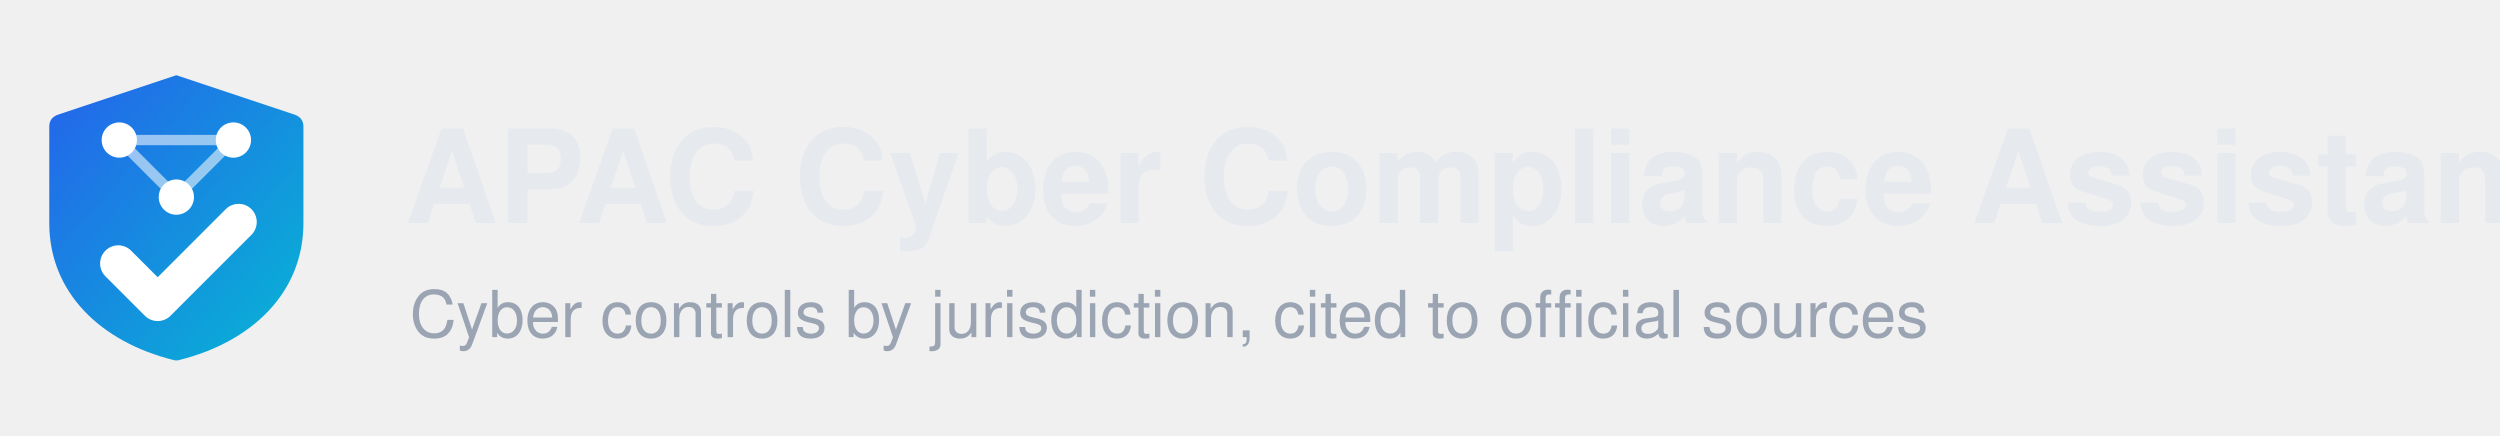
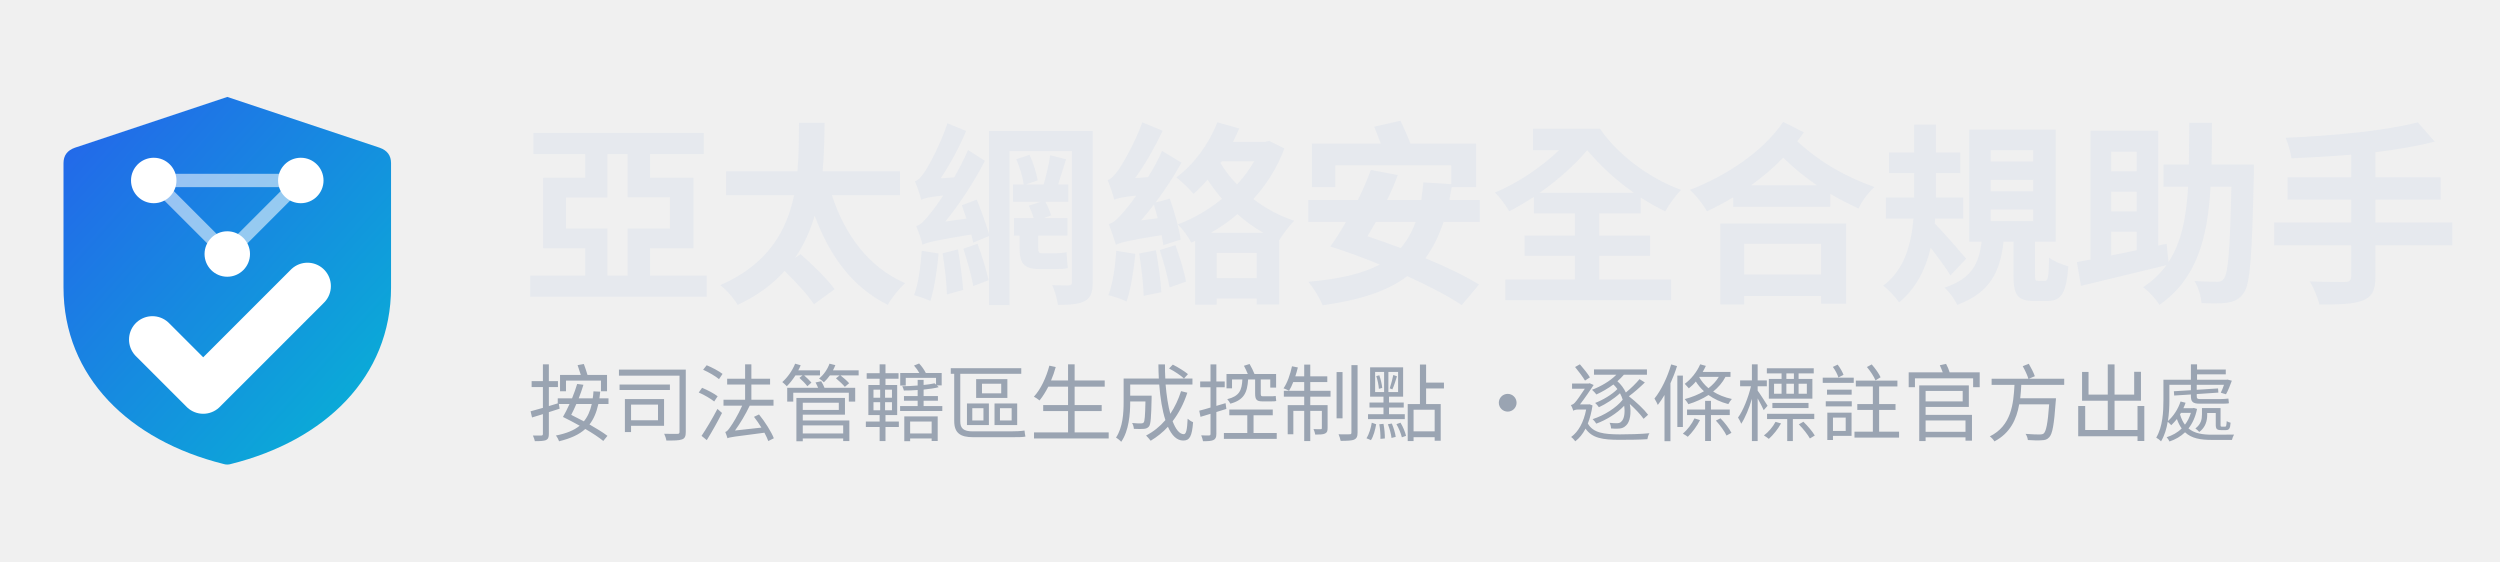
- <svg xmlns="http://www.w3.org/2000/svg" viewBox="0 0 482 84" width="482" height="84" role="img" aria-label="APAC Cyber Compliance Assistant">
+ <svg xmlns="http://www.w3.org/2000/svg" viewBox="0 0 374 84" width="374" height="84" role="img" aria-label="亞太網絡安全合規助手">
  <defs>
    <linearGradient id="hkcc" x1="0" y1="0" x2="1" y2="1">
      <stop offset="0" stop-color="#2563eb" />
      <stop offset="1" stop-color="#06b6d4" />
    </linearGradient>
  </defs>
  <g transform="translate(2 10)">
    <path d="M32 4.5 L54.8 12.1 Q56.5 12.7 56.5 14.4 V33 C56.5 46.4 46.6 55.9 32.6 59.4              Q32 59.6 31.4 59.4 C17.4 55.9 7.5 46.4 7.5 33 V14.4 Q7.5 12.7 9.2 12.1 Z" fill="url(#hkcc)" />
    <g stroke="#fff" stroke-width="2" stroke-linecap="round" opacity=".55">
      <line x1="21" y1="17" x2="43" y2="17" />
      <line x1="21" y1="17" x2="32" y2="28" />
      <line x1="43" y1="17" x2="32" y2="28" />
    </g>
    <g fill="#fff">
      <circle cx="21" cy="17" r="3.4" />
      <circle cx="43" cy="17" r="3.4" />
      <circle cx="32" cy="28" r="3.4" />
    </g>
    <path d="M20.8 40.8 L28.4 48.4 L44 32.8" fill="none" stroke="#fff" stroke-width="7" stroke-linecap="round" stroke-linejoin="round" />
  </g>
-   <text x="78" y="43" font-family="-apple-system,BlinkMacSystemFont,'Segoe UI',Helvetica,Arial,sans-serif" font-size="25" font-weight="650" fill="#e6e9ee" textLength="396" lengthAdjust="spacing">APAC Cyber Compliance Assistant</text>
-   <text x="79" y="65" font-family="-apple-system,BlinkMacSystemFont,'Segoe UI',Helvetica,Arial,sans-serif" font-size="12.5" fill="#9aa4b2" textLength="332" lengthAdjust="spacing">Cyber controls by jurisdiction, cited to official sources</text>
+   <text x="78" y="43" font-family="-apple-system,BlinkMacSystemFont,'Segoe UI','PingFang HK','PingFang TC','Microsoft JhengHei','Noto Sans CJK TC',sans-serif" font-size="29" font-weight="650" fill="#e6e9ee" textLength="290" lengthAdjust="spacing">亞太網絡安全合規助手</text>
+   <text x="79" y="65" font-family="-apple-system,BlinkMacSystemFont,'Segoe UI','PingFang HK','PingFang TC','Microsoft JhengHei','Noto Sans CJK TC',sans-serif" font-size="12.5" fill="#9aa4b2" textLength="264" lengthAdjust="spacing">按司法管轄區生成控制點 · 逐條標註官方出處</text>
</svg>
